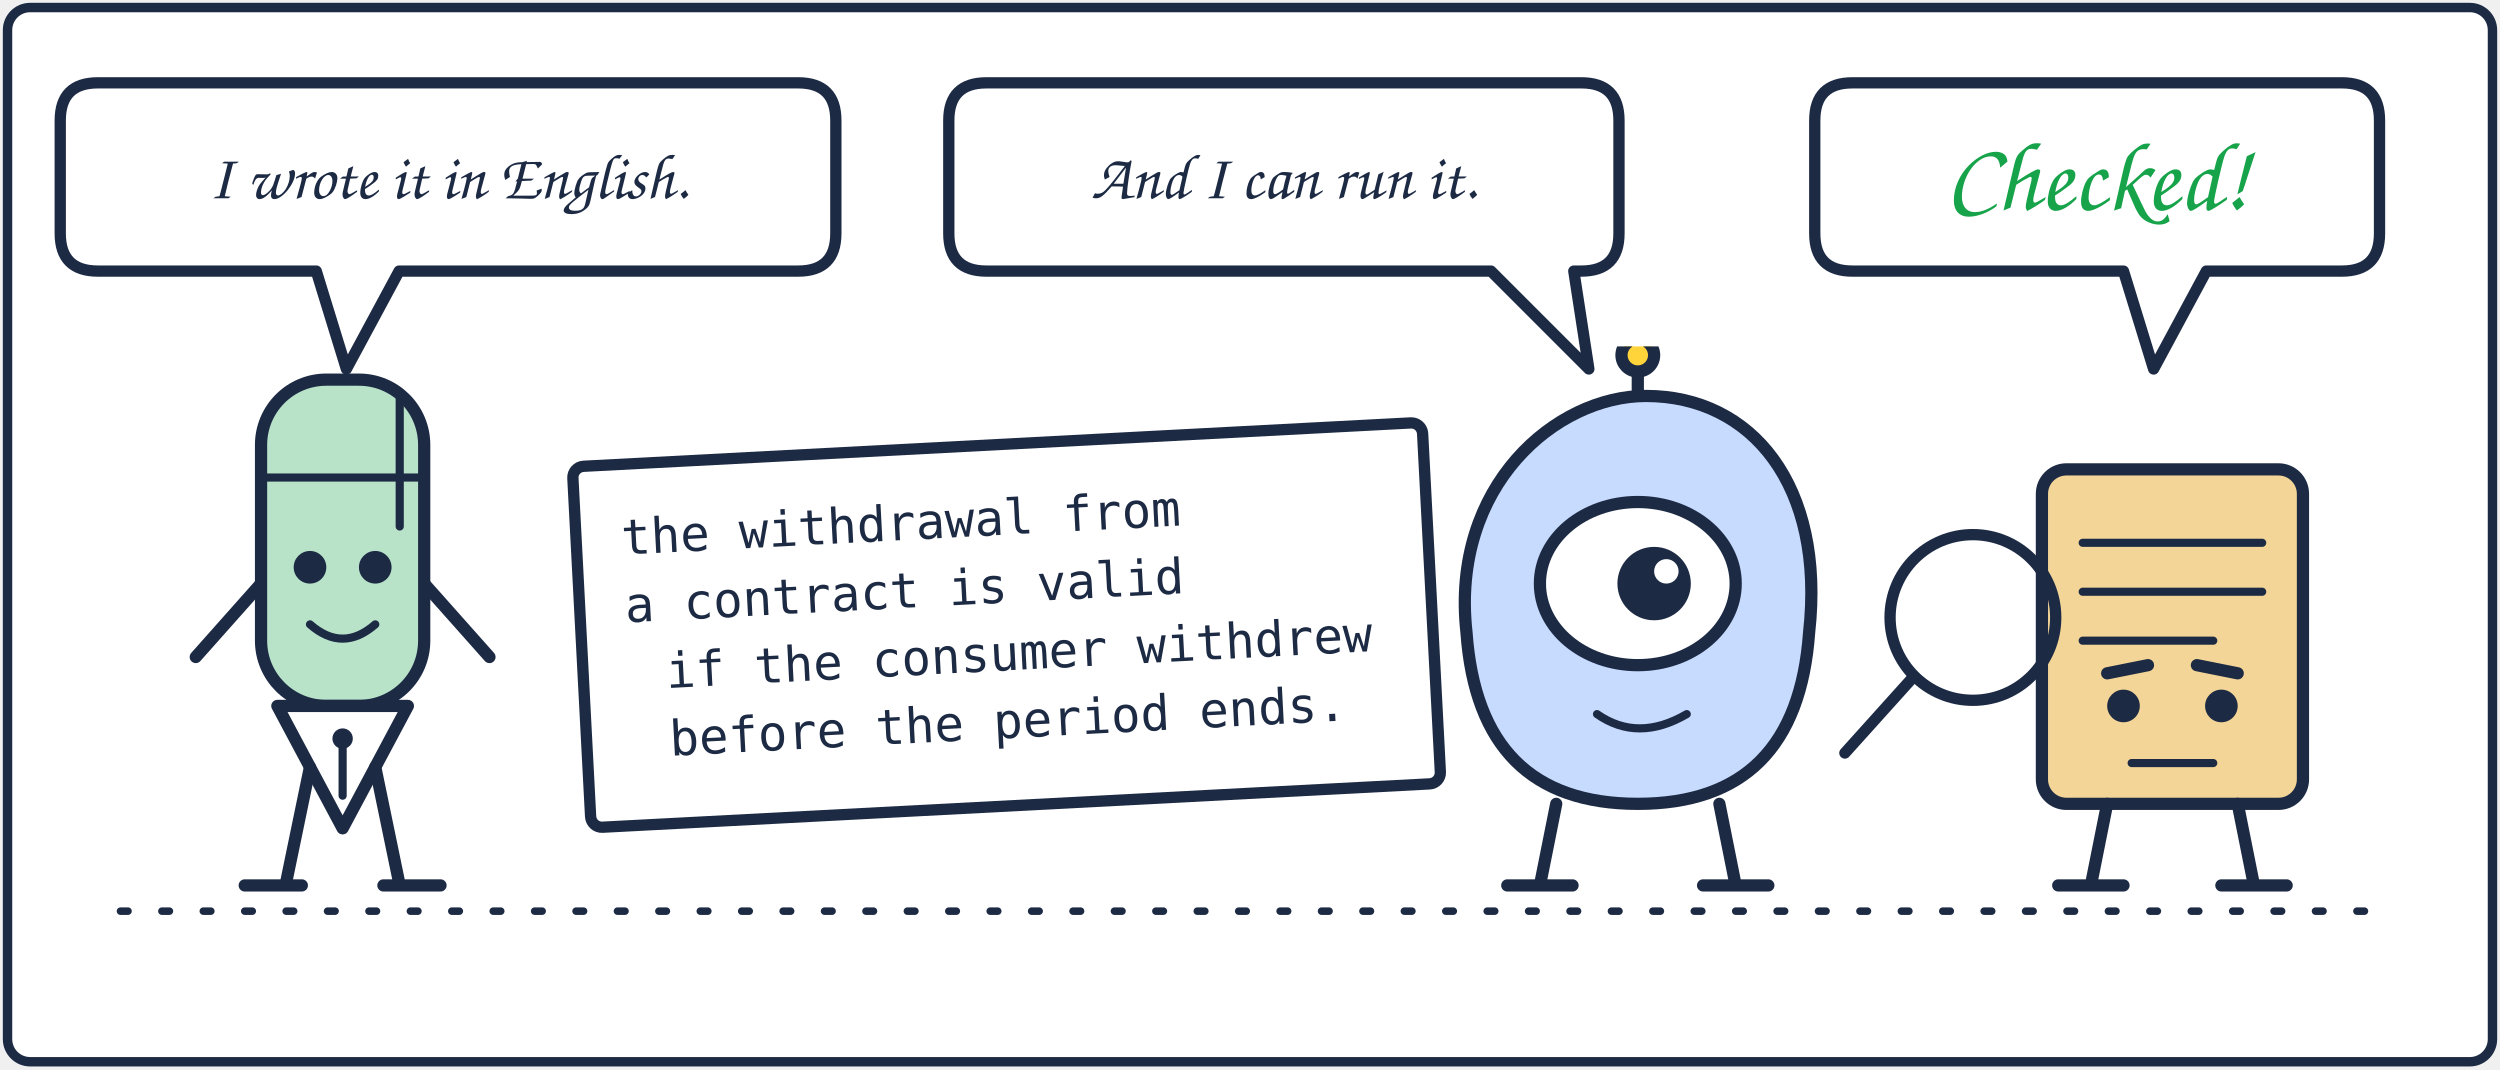
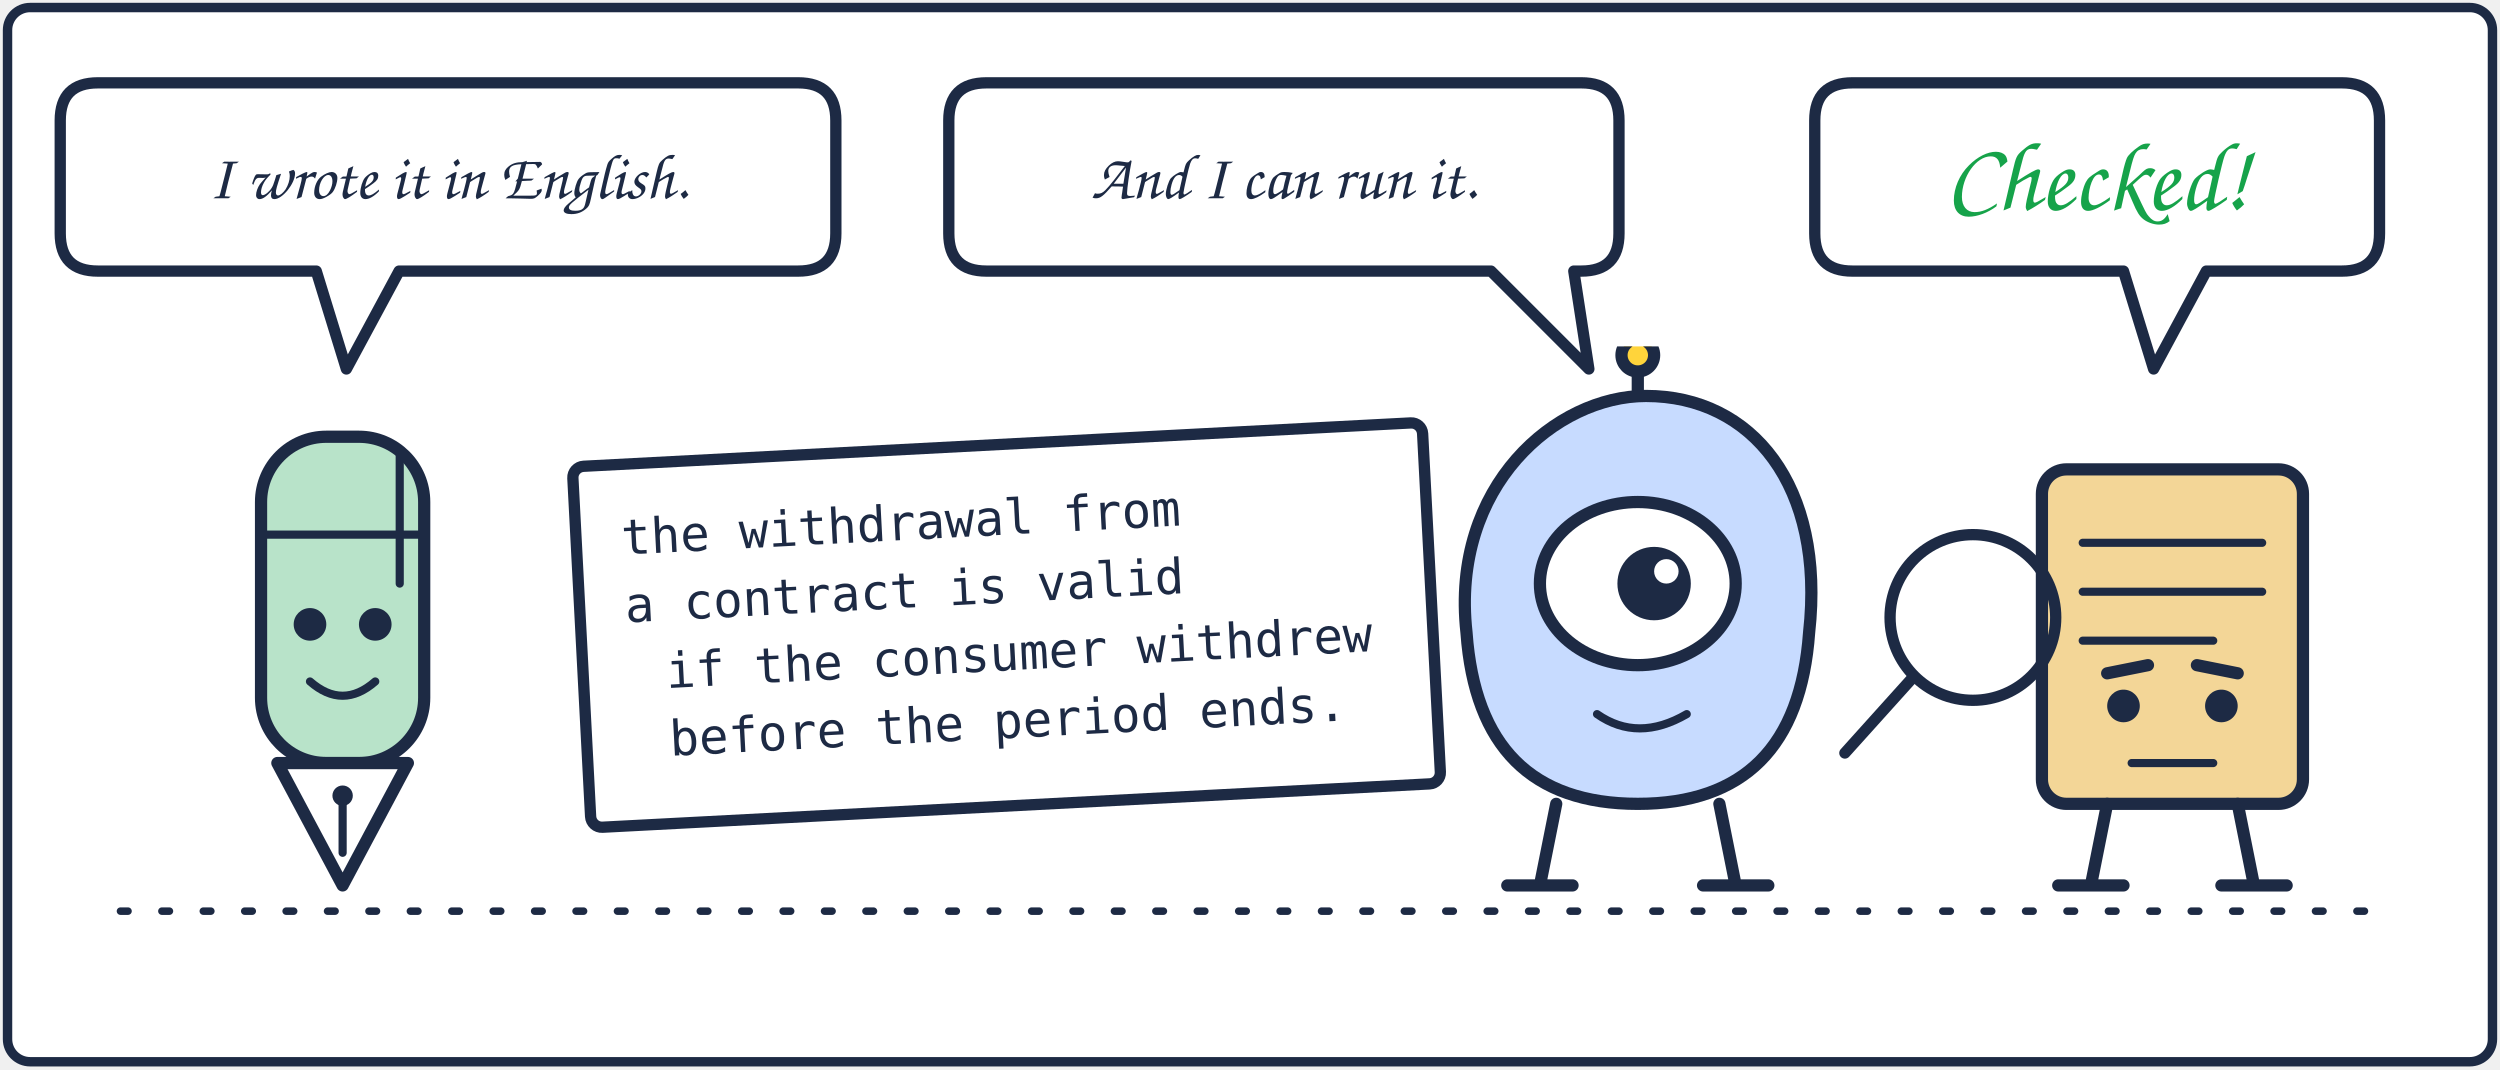
<svg xmlns="http://www.w3.org/2000/svg" viewBox="-12 -12 664 284" width="664" height="284" role="img">
  <style>
  .ln { fill: none; stroke: #1d2a44; stroke-width: 3; stroke-linecap: round; stroke-linejoin: round; }
  .thin { stroke-width: 2; }
  .inkf { fill: #1d2a44; }
  .paperf { fill: #ffffff; stroke: #1d2a44; stroke-width: 3; stroke-linejoin: round; }
  .skyf { fill: #c7dbff; stroke: #1d2a44; stroke-width: 3; stroke-linejoin: round; }
  .hif { fill: #ffd43b; stroke: #1d2a44; stroke-width: 3; stroke-linejoin: round; }
  .okl { fill: none; stroke: #16a34a; stroke-width: 4; stroke-linejoin: round; }
  .nol { fill: none; stroke: #dc2626; stroke-width: 4; stroke-linejoin: round; }
  .hand { font-family: "Patrick Hand", "Comic Neue", "Comic Sans MS", "Chalkboard SE", cursive; fill: #1d2a44; }
  .handok { font-family: "Patrick Hand", "Comic Neue", "Comic Sans MS", "Chalkboard SE", cursive; fill: #16a34a; }
  .handno { font-family: "Patrick Hand", "Comic Neue", "Comic Sans MS", "Chalkboard SE", cursive; fill: #dc2626; }
  .mono { font-family: "JetBrains Mono", Menlo, Consolas, monospace; fill: #1d2a44; }
</style>
  <defs>
    <symbol id="mind" viewBox="0 0 120 140">
      <path class="skyf" d="M18 70 C14 34 40 12 62 12 C88 12 106 34 102 70 C100 98 86 112 60 112 C34 112 20 98 18 70 Z" />
      <ellipse class="paperf" cx="60" cy="58" rx="24" ry="20" />
      <g class="blink">
        <circle class="inkf" cx="64" cy="58" r="9" />
        <circle fill="#ffffff" cx="67" cy="55" r="3" />
      </g>
      <path class="ln thin" d="M50 90 Q60 97 72 90" />
      <path class="ln" d="M40 112 L36 132 M80 112 L84 132 M28 132 L44 132 M76 132 L92 132" />
      <path class="ln" d="M60 12 L60 2" />
      <circle class="hif" cx="60" cy="2" r="4" />
    </symbol>
    <symbol id="checker" viewBox="0 0 120 140">
      <rect fill="#f3d697" stroke="#1d2a44" stroke-width="3" stroke-linejoin="round" x="28" y="30" width="64" height="82" rx="6" />
      <path class="ln thin" d="M38 48 L82 48 M38 60 L82 60 M38 72 L70 72" />
      <circle class="paperf" cx="48" cy="20" r="0" />
      <circle class="inkf" cx="50" cy="40" r="0" />
      <path class="ln" d="M44 112 L40 132 M76 112 L80 132 M32 132 L48 132 M72 132 L88 132" />
      <circle class="inkf" cx="48" cy="88" r="4" />
      <circle class="inkf" cx="72" cy="88" r="4" />
      <path class="ln thin" d="M50 102 L70 102" />
      <path class="ln" d="M44 80 L54 78 M66 78 L76 80" />
    </symbol>
    <symbol id="chatty" viewBox="0 0 140 140">
      <path class="paperf" d="M20 30 Q20 12 40 12 L100 12 Q120 12 120 30 L120 80 Q120 98 100 98 L56 98 L34 122 L38 98 Q20 98 20 80 Z" />
      <circle class="inkf" cx="52" cy="48" r="6" />
      <circle class="inkf" cx="88" cy="48" r="6" />
      <path class="ln" d="M46 70 Q70 88 94 70" />
      <path class="ln thin" d="M124 22 L134 14 M126 40 L138 40 M124 58 L134 66" />
    </symbol>
    <symbol id="quill" viewBox="0 0 120 140">
-       <path class="ln" d="M40 58 L24 76 M80 58 L96 76" />
-       <rect fill="#b8e3c9" stroke="#1d2a44" stroke-width="3" stroke-linejoin="round" x="40" y="8" width="40" height="80" rx="16" />
-       <path class="ln thin" d="M40 32 L80 32 M74 12 L74 44" />
-       <circle class="inkf" cx="52" cy="54" r="4" />
-       <circle class="inkf" cx="68" cy="54" r="4" />
-       <path class="ln thin" d="M52 68 Q60 75 68 68" />
-       <path class="paperf" d="M44 88 L76 88 L60 118 Z" />
-       <path class="ln thin" d="M60 96 L60 110" />
-       <circle class="inkf" cx="60" cy="96" r="2.5" />
-       <path class="ln" d="M52 103 L46 132 M68 103 L74 132 M36 132 L50 132 M70 132 L84 132" />
+       <g transform="translate(0 14)">
+         <rect fill="#b8e3c9" stroke="#1d2a44" stroke-width="3" stroke-linejoin="round" x="40" y="8" width="40" height="80" rx="16" />
+         <path class="ln thin" d="M40 32 L80 32 M74 12 L74 44" />
+         <circle class="inkf" cx="52" cy="54" r="4" />
+         <circle class="inkf" cx="68" cy="54" r="4" />
+         <path class="ln thin" d="M52 68 Q60 75 68 68" />
+         <path class="paperf" d="M44 88 L76 88 L60 118 Z" />
+         <path class="ln thin" d="M60 96 L60 110" />
+         <circle class="inkf" cx="60" cy="96" r="2.5" />
+       </g>
    </symbol>
  </defs>
  <rect x="-10" y="-10" width="660" height="280" rx="6" fill="#ffffff" stroke="#1d2a44" stroke-width="2.5" />
  <path class="ln thin" d="M20 230 L620 230" stroke-dasharray="2 9" />
  <use href="#quill" x="14" y="80" width="130" height="152" />
  <g transform="translate(140 112) rotate(-3)">
    <rect class="paperf" x="0" y="0" width="226" height="96" rx="3" />
    <text class="mono" x="12" y="24" font-size="13">the withdrawal from</text>
    <text class="mono" x="12" y="42" font-size="13">a contract is valid</text>
    <text class="mono" x="22" y="60" font-size="13">if the consumer withdrew</text>
    <text class="mono" x="22" y="78" font-size="13">before the period ends.</text>
  </g>
  <use href="#mind" x="358" y="80" width="130" height="152" />
  <use href="#checker" x="500" y="80" width="130" height="152" />
  <circle class="ln" cx="512" cy="152" r="22" />
  <path class="ln" d="M496 168 L478 188" />
  <path class="paperf" d="M14 10 L200 10 Q210 10 210 20 L210 50 Q210 60 200 60 L94 60 L80 86 L72 60 L14 60 Q4 60 4 50 L4 20 Q4 10 14 10 Z" />
  <text class="hand" x="107" y="40.667" font-size="17" text-anchor="middle">I wrote it in English.</text>
  <path class="paperf" d="M250 10 L408 10 Q418 10 418 20 L418 50 Q418 60 408 60 L406 60 L410 86 L384 60 L250 60 Q240 60 240 50 L240 20 Q240 10 250 10 Z" />
  <text class="hand" x="329" y="40.667" font-size="17" text-anchor="middle">And I can run it.</text>
  <path class="paperf" d="M480 10 L610 10 Q620 10 620 20 L620 50 Q620 60 610 60 L574 60 L560 86 L552 60 L480 60 Q470 60 470 50 L470 20 Q470 10 480 10 Z" />
  <text class="handok" x="545" y="43.667" font-size="26" text-anchor="middle">Checked!</text>
</svg>
